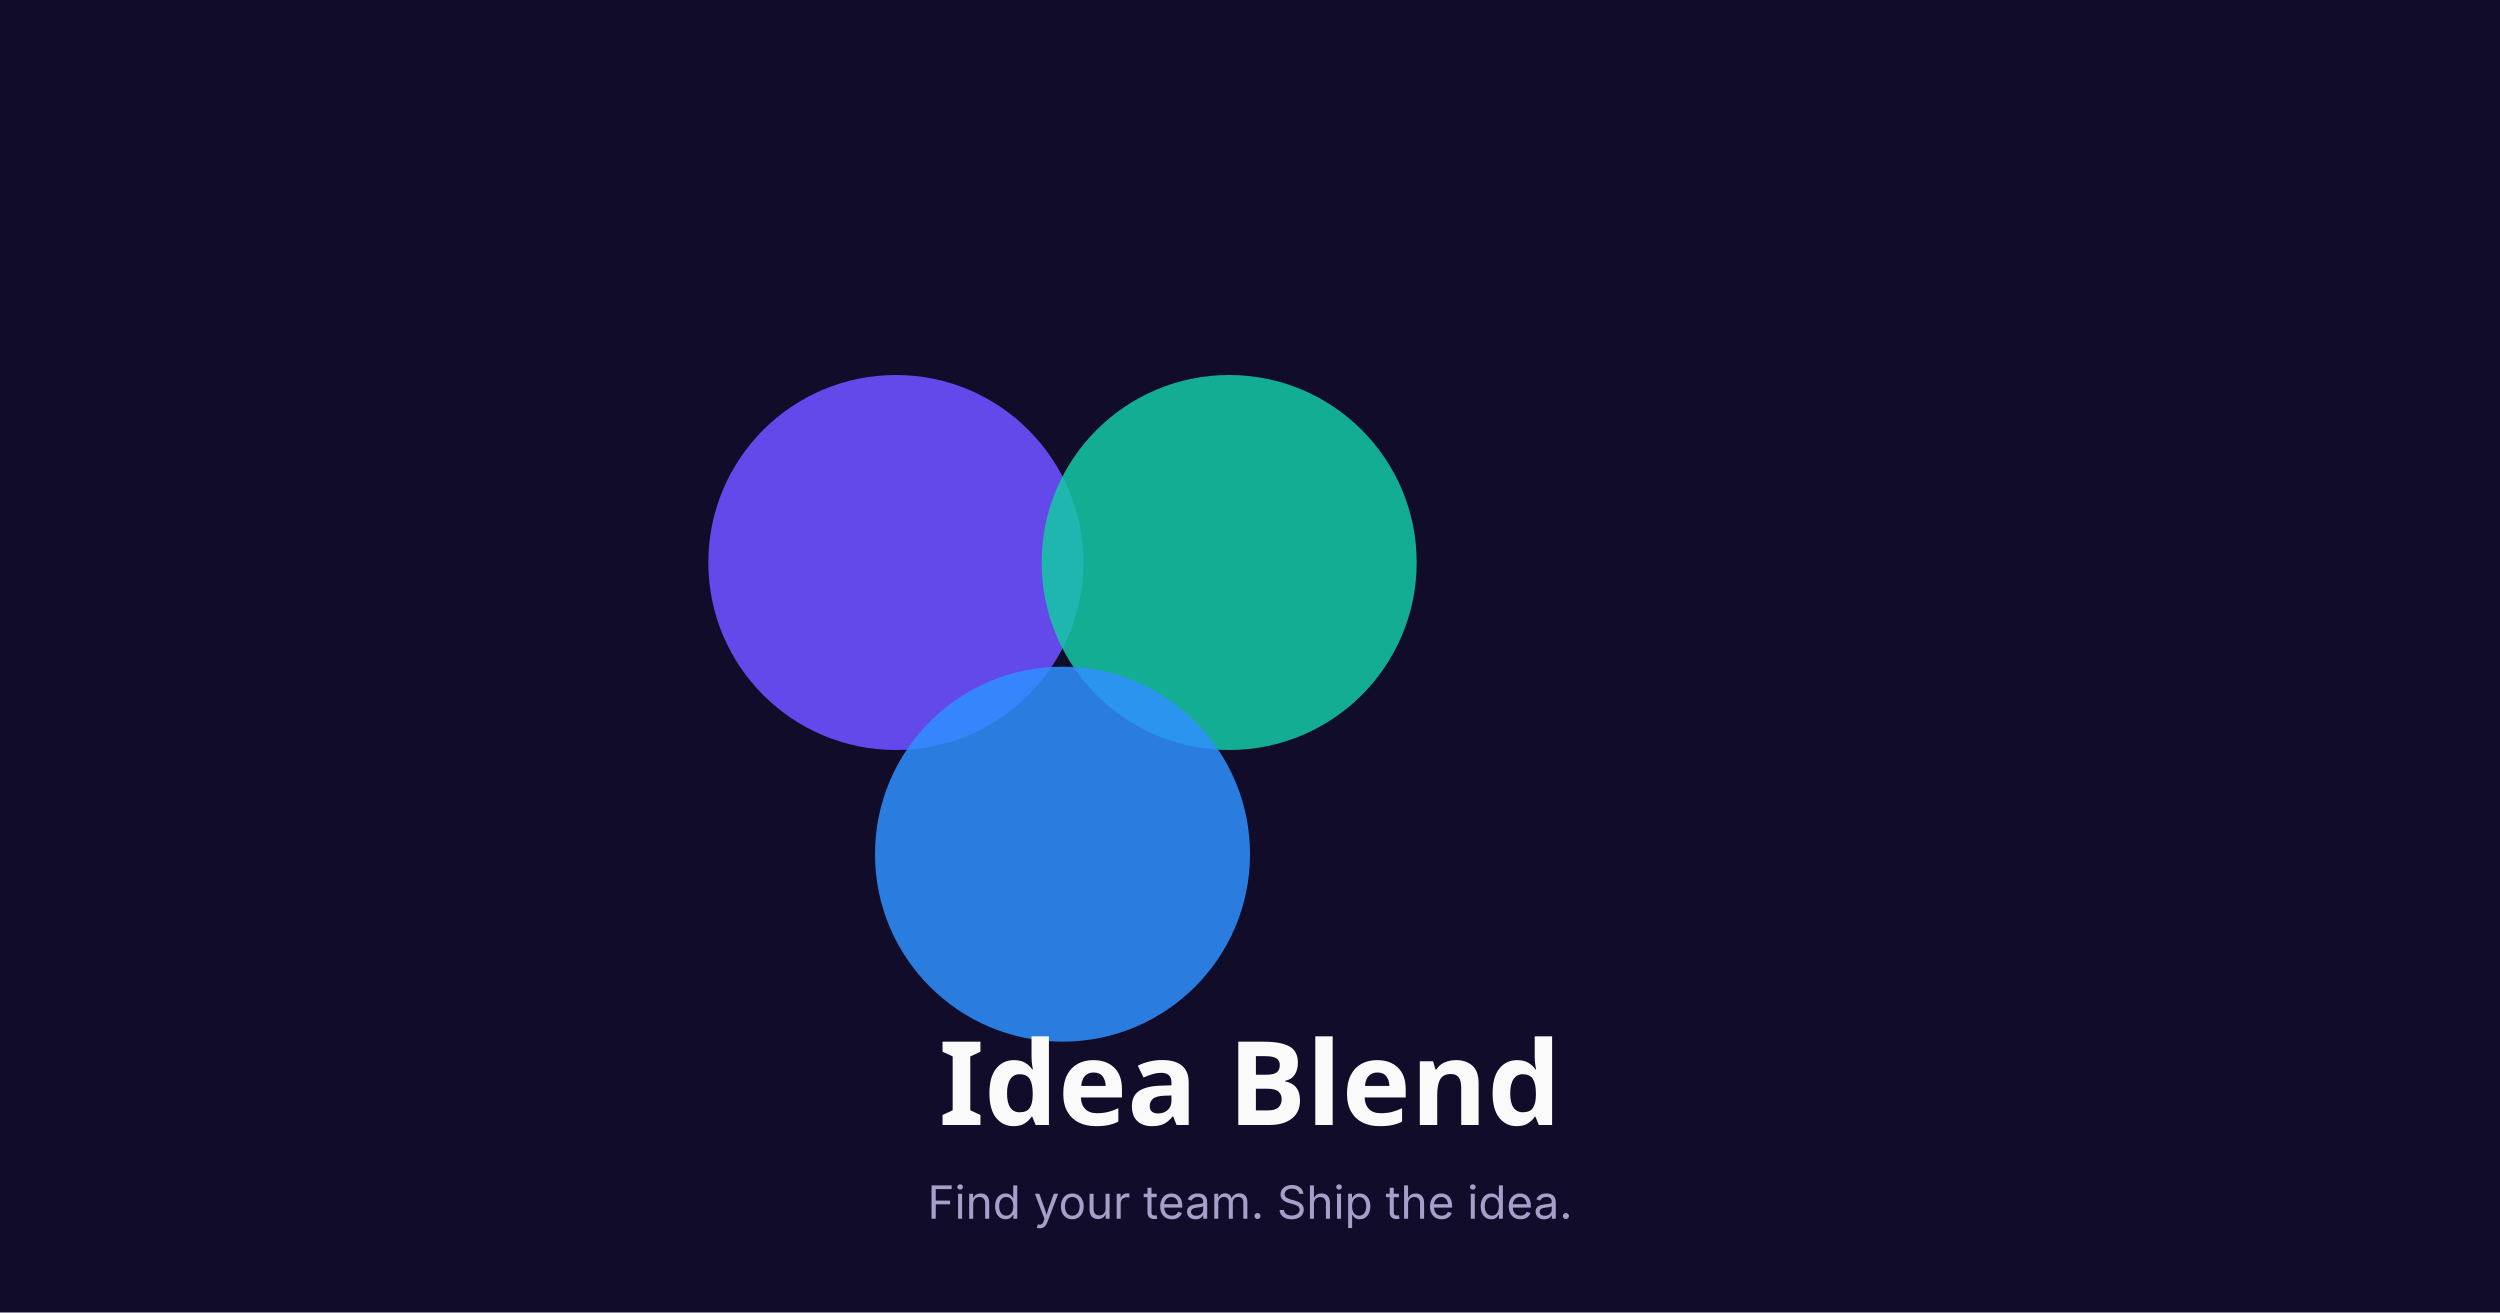
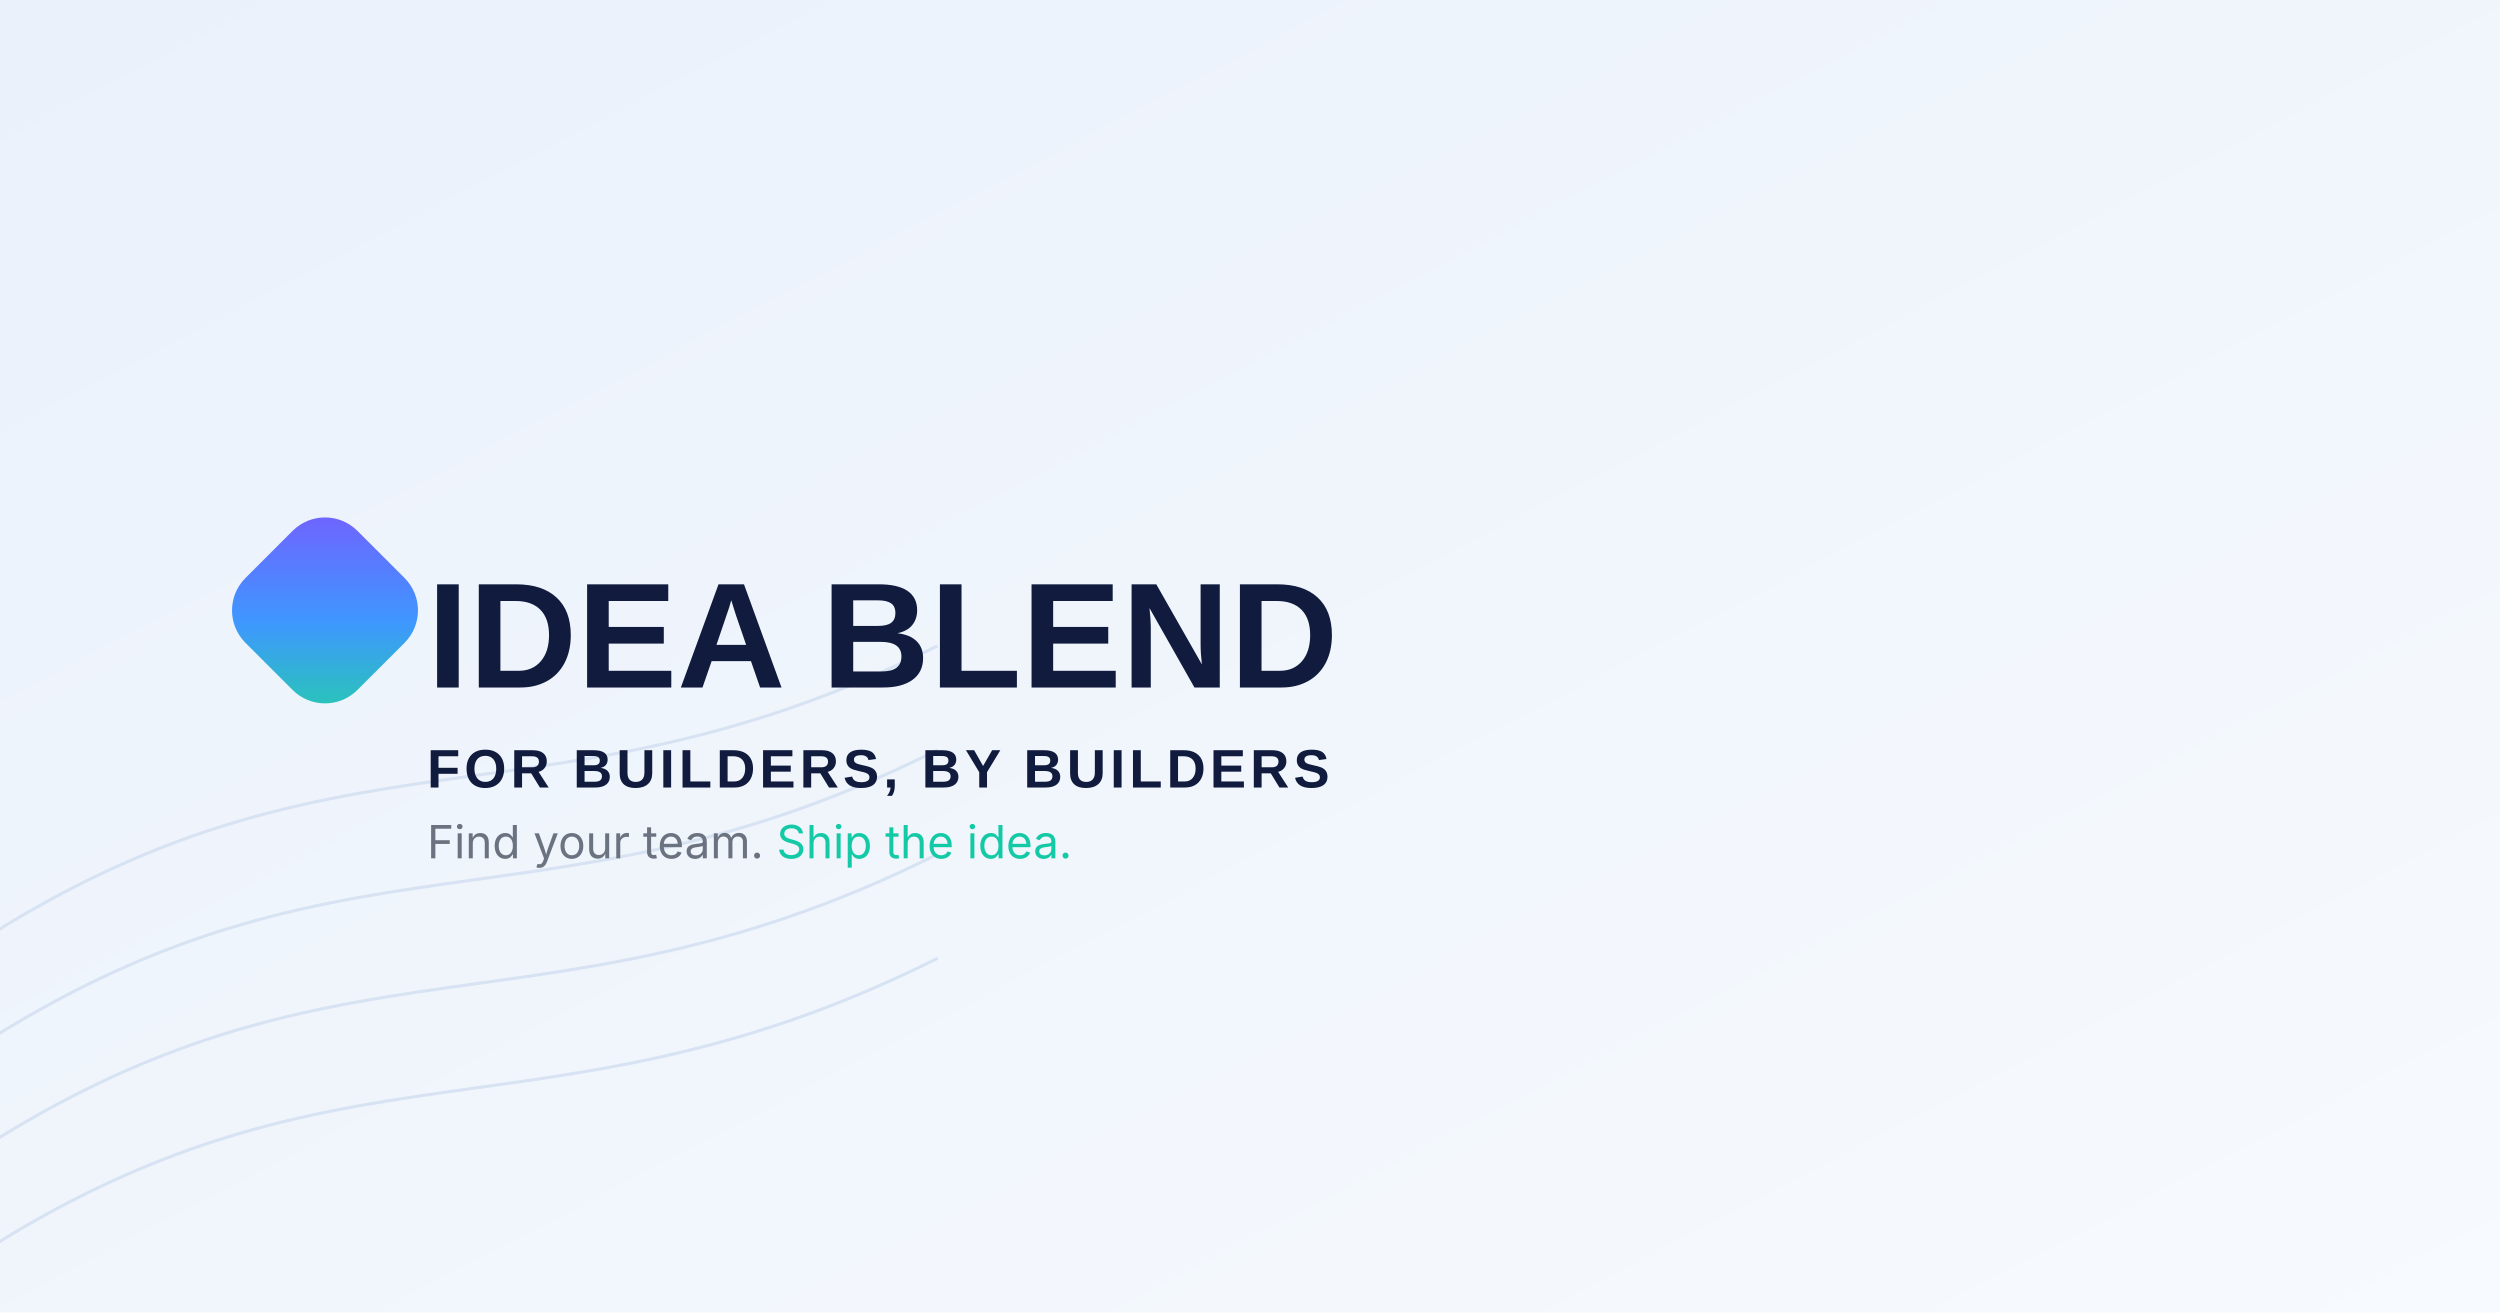
<svg xmlns="http://www.w3.org/2000/svg" width="1200" height="630" viewBox="0 0 1200 630">
-   <rect width="1200" height="630" fill="#100C29" />
-   <circle cx="430" cy="270" r="90" fill="#6C4FFF" opacity="0.9" />
-   <circle cx="590" cy="270" r="90" fill="#14C9A6" opacity="0.85" />
-   <circle cx="510" cy="410" r="90" fill="#2F8FFF" opacity="0.85" />
-   <text x="600" y="540" font-family="Unbounded, sans-serif" font-weight="700" font-size="56" fill="#FAFAFA" text-anchor="middle">Idea Blend</text>
-   <text x="600" y="585" font-family="Inter, sans-serif" font-size="22" fill="#A79FC9" text-anchor="middle">Find your team. Ship the idea.</text>
+   <defs>
+     <linearGradient id="bgGrad" x1="0%" y1="0%" x2="100%" y2="100%">
+       <stop offset="0%" stop-color="#EAF1FB" />
+       <stop offset="100%" stop-color="#F7FAFE" />
+     </linearGradient>
+     <linearGradient id="blendGrad3" x1="0%" y1="0%" x2="100%" y2="100%">
+       <stop offset="0%" stop-color="#6C4FFF" />
+       <stop offset="55%" stop-color="#2F8FFF" />
+       <stop offset="100%" stop-color="#14C9A6" />
+     </linearGradient>
+   </defs>
+   <rect width="1200" height="630" fill="url(#bgGrad)" />
+   <g stroke="#C7D6EC" stroke-width="1.5" fill="none" opacity="0.6">
+     <path d="M-50 630 C 150 480, 250 560, 450 460" />
+     <path d="M-50 580 C 150 430, 250 510, 450 410" />
+     <path d="M-50 530 C 150 380, 250 460, 450 360" />
+     <path d="M-50 480 C 150 330, 250 410, 450 310" />
+   </g>
+   <rect x="118" y="255" width="76" height="76" rx="22" fill="url(#blendGrad3)" opacity="0.92" transform="rotate(45 156 293)" />
+   <text x="205" y="330" font-family="Unbounded, Arial, sans-serif" font-weight="800" font-size="72" fill="#101B3D">IDEA BLEND</text>
+   <text x="205" y="378" font-family="Unbounded, Arial, sans-serif" font-weight="700" font-size="26" letter-spacing="2" fill="#101B3D">FOR BUILDERS, BY BUILDERS</text>
+   <text x="205" y="412" font-family="Inter, Arial, sans-serif" font-size="22" fill="#6B7280">Find your team. <tspan fill="#14C9A6">Ship the idea.</tspan>
+   </text>
</svg>
